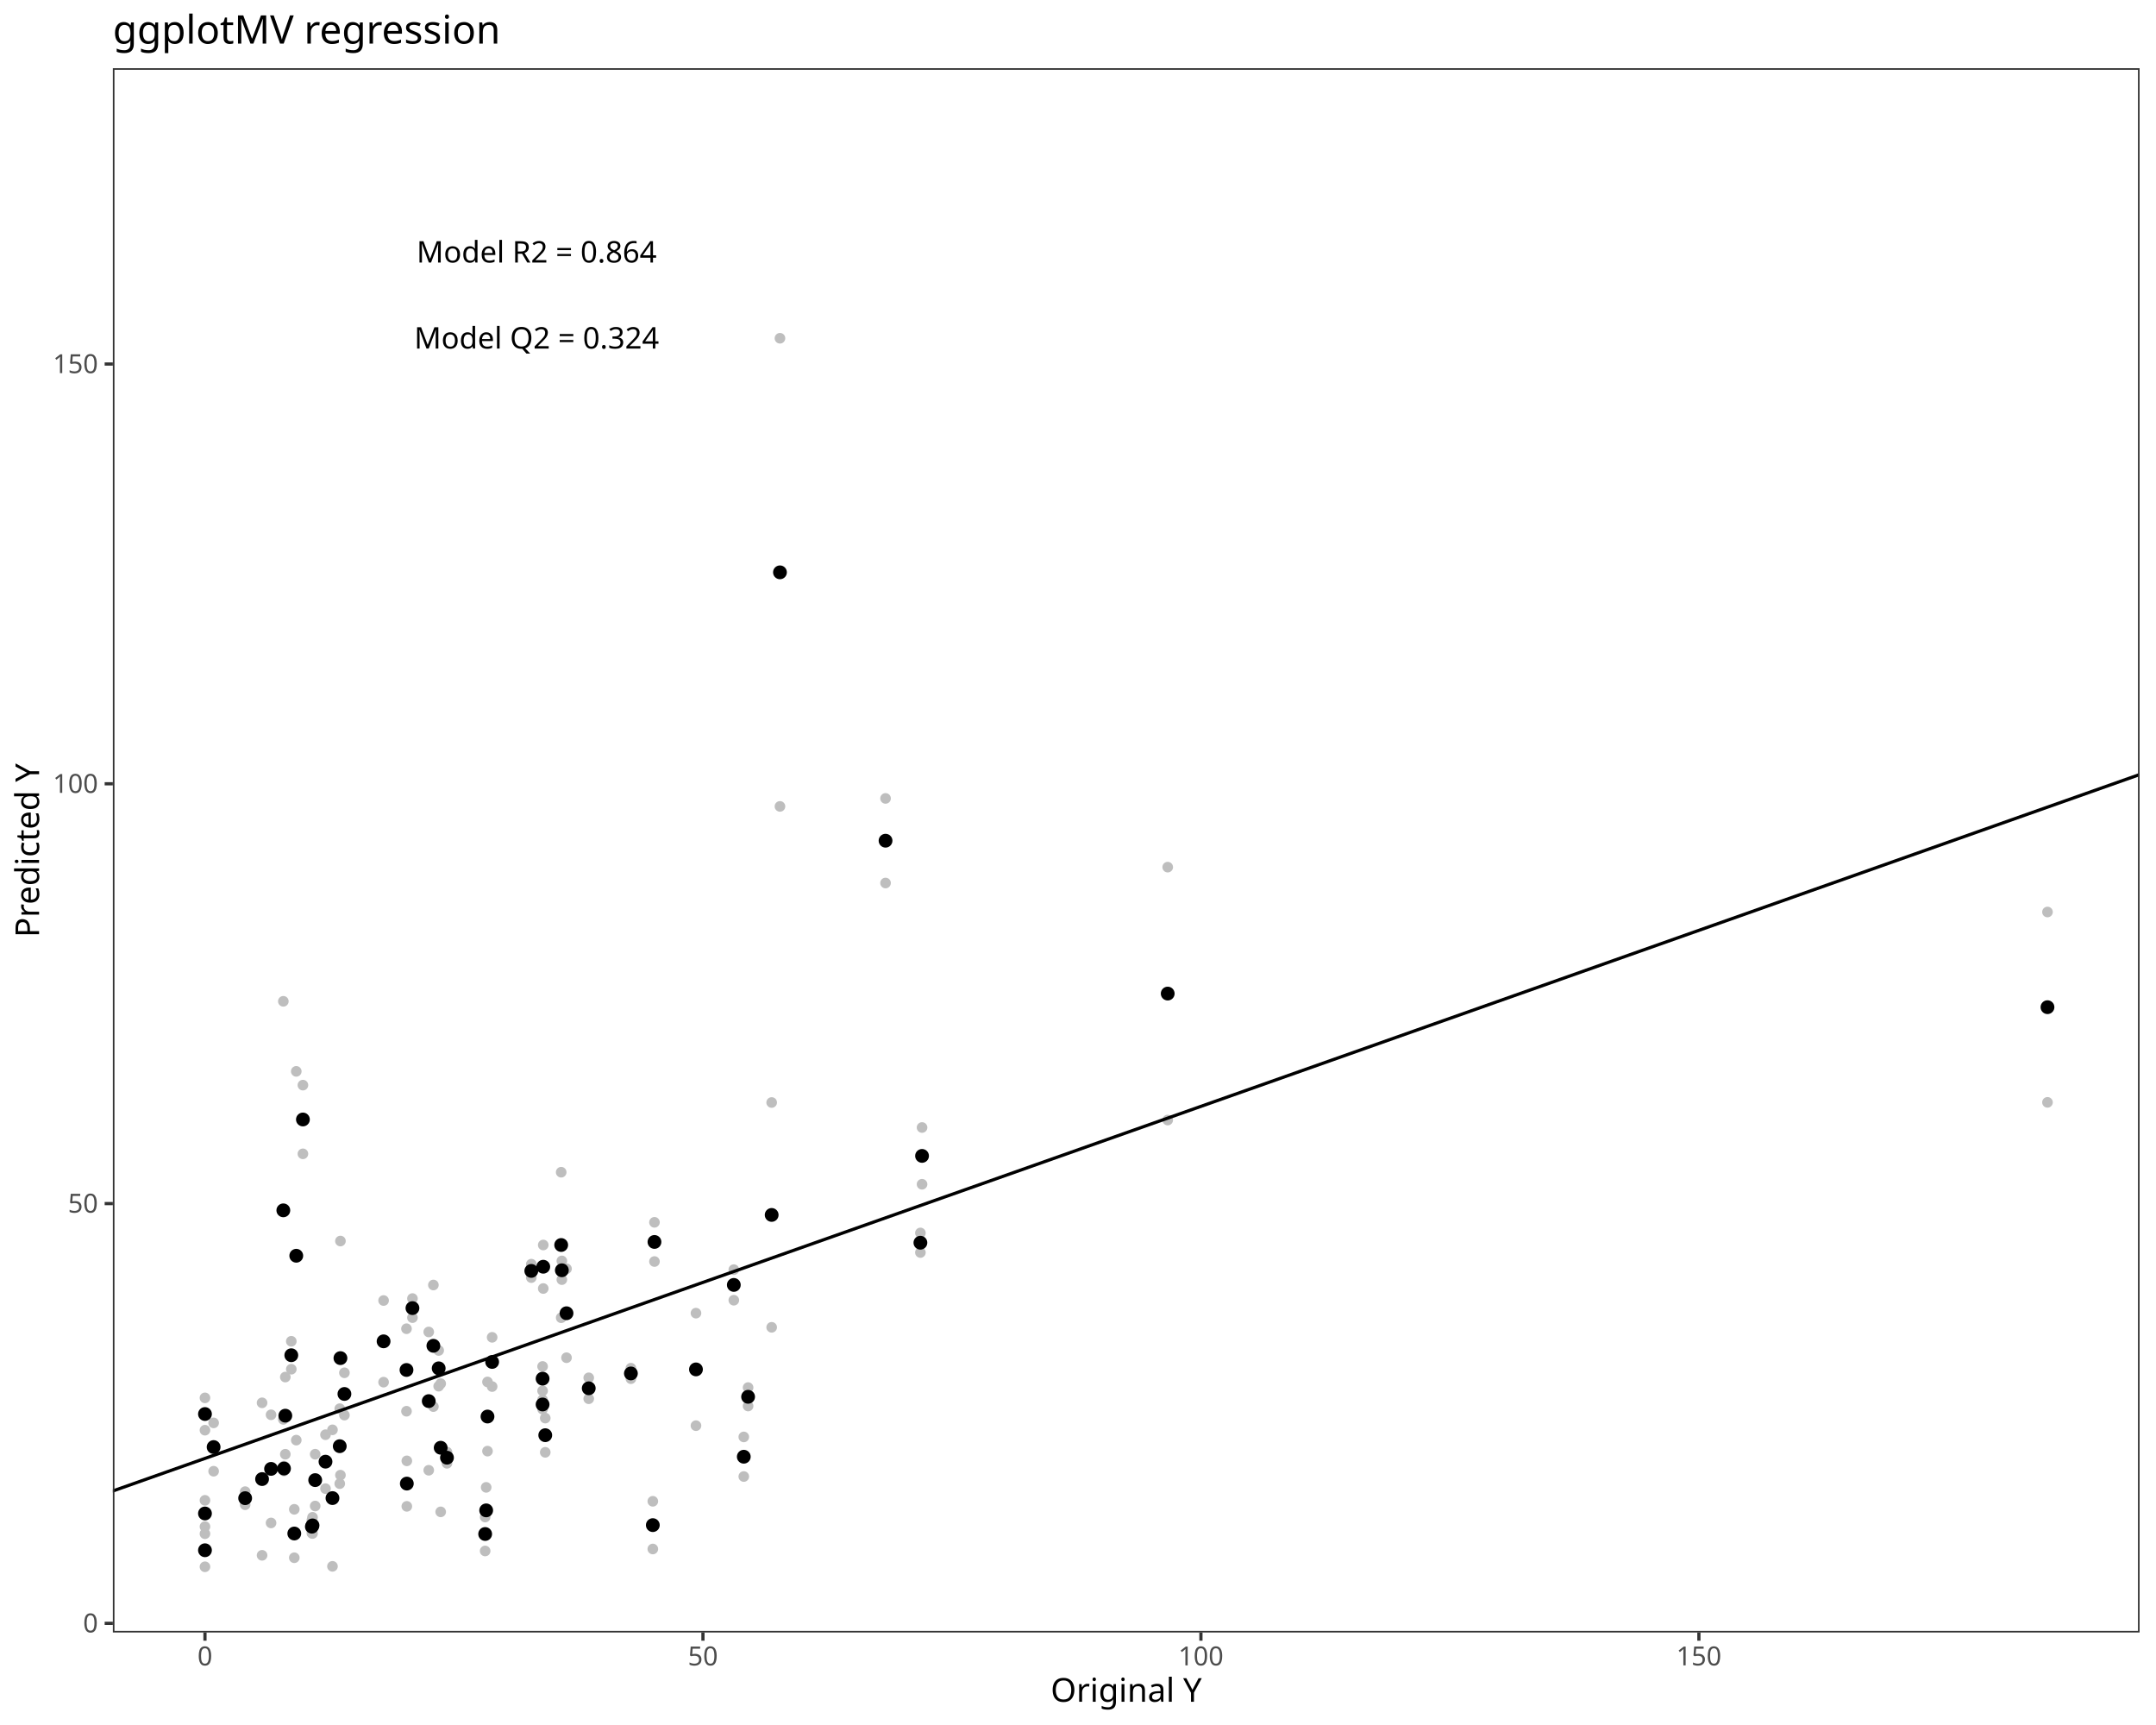
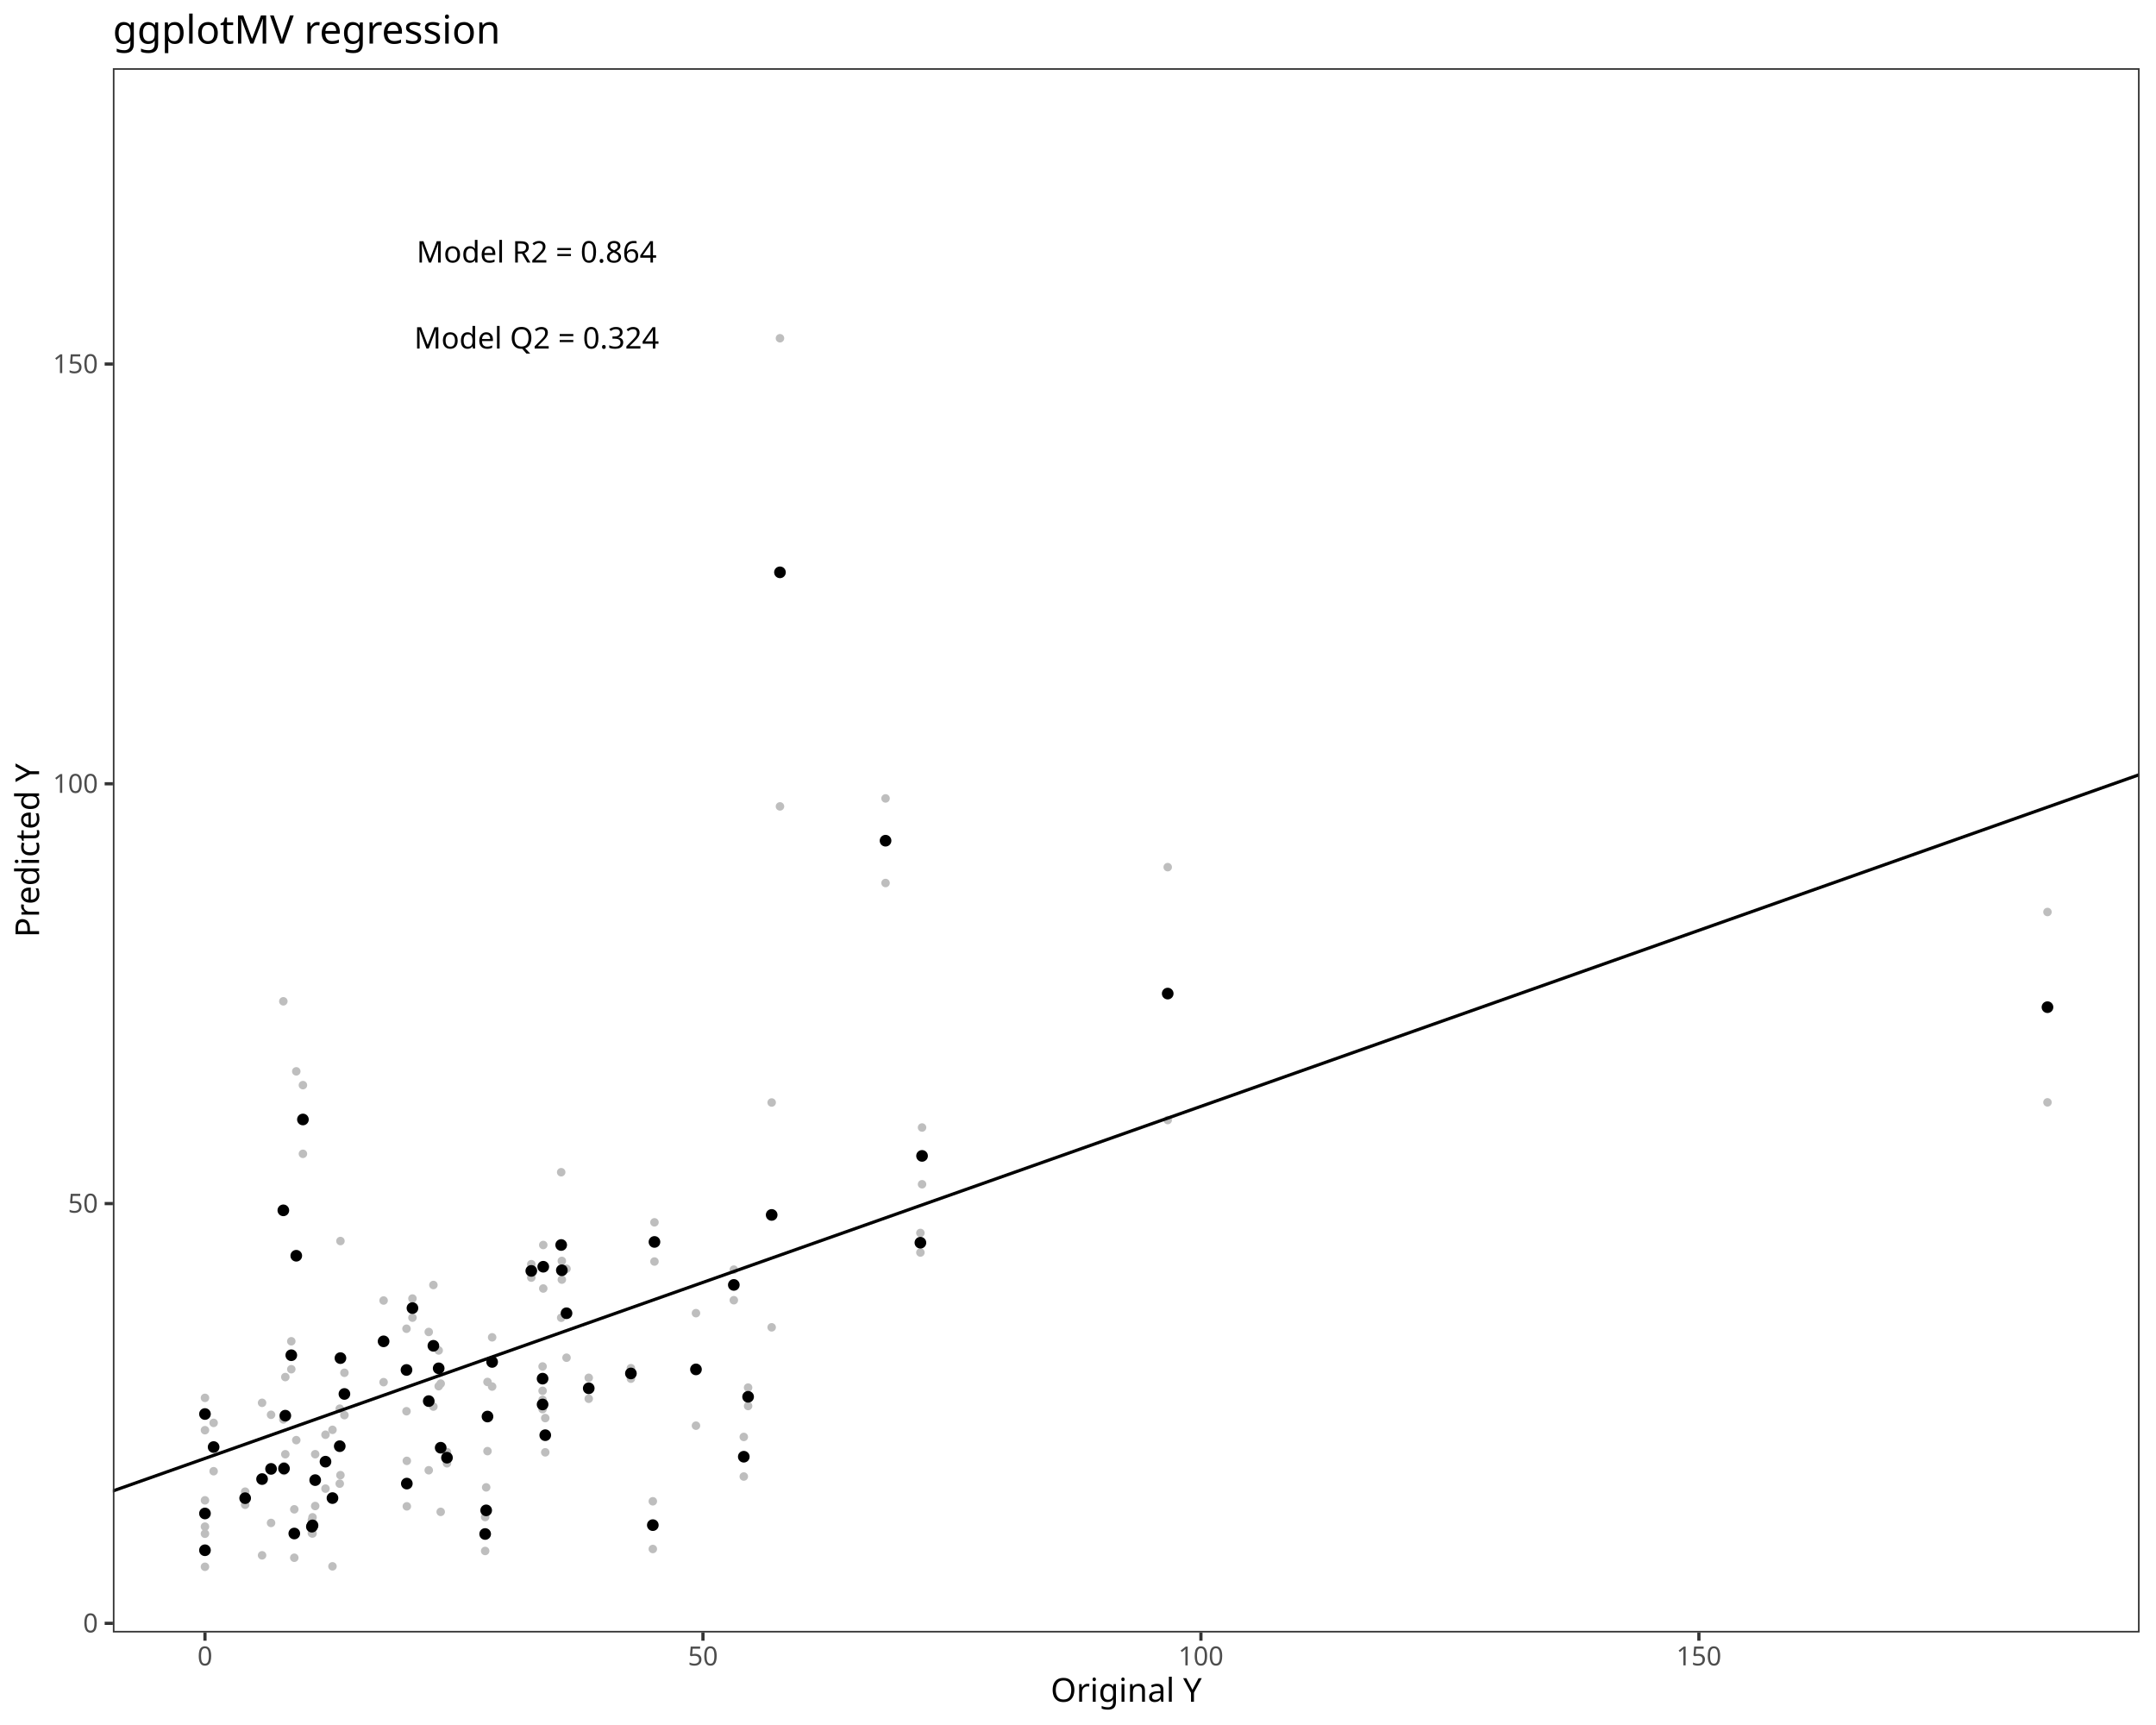
<svg xmlns="http://www.w3.org/2000/svg" class="svglite" data-engine-version="2.0" width="720.00pt" height="576.00pt" viewBox="0 0 720.00 576.00">
  <defs>
    <style type="text/css">
    .svglite line, .svglite polyline, .svglite polygon, .svglite path, .svglite rect, .svglite circle {
      fill: none;
      stroke: #000000;
      stroke-linecap: round;
      stroke-linejoin: round;
      stroke-miterlimit: 10.00;
    }
  </style>
  </defs>
  <rect width="100%" height="100%" style="stroke: none; fill: #FFFFFF;" />
  <defs>
    <clipPath id="cpMC4wMHw3MjAuMDB8MC4wMHw1NzYuMDA=">
      <rect x="0.00" y="0.00" width="720.00" height="576.00" />
    </clipPath>
  </defs>
  <g clip-path="url(#cpMC4wMHw3MjAuMDB8MC4wMHw1NzYuMDA=)">
    <rect x="0.00" y="0.00" width="720.00" height="576.00" style="stroke-width: 1.07; stroke: #FFFFFF; fill: #FFFFFF;" />
  </g>
  <defs>
    <clipPath id="cpMzcuNjl8NzE0LjUyfDIyLjc4fDU0NS4xMQ==">
      <rect x="37.69" y="22.78" width="676.83" height="522.33" />
    </clipPath>
  </defs>
  <g clip-path="url(#cpMzcuNjl8NzE0LjUyfDIyLjc4fDU0NS4xMQ==)">
    <rect x="37.69" y="22.78" width="676.83" height="522.33" style="stroke-width: 1.07; stroke: none; fill: #FFFFFF;" />
-     <circle cx="105.26" cy="485.58" r="1.42" style="stroke-width: 0.71; stroke: #BEBEBE; fill: #BEBEBE;" />
-     <circle cx="108.70" cy="497.07" r="1.42" style="stroke-width: 0.71; stroke: #BEBEBE; fill: #BEBEBE;" />
-     <circle cx="260.47" cy="112.95" r="1.42" style="stroke-width: 0.71; stroke: #BEBEBE; fill: #BEBEBE;" />
-     <circle cx="104.37" cy="506.65" r="1.42" style="stroke-width: 0.71; stroke: #BEBEBE; fill: #BEBEBE;" />
-     <circle cx="90.52" cy="508.53" r="1.42" style="stroke-width: 0.71; stroke: #BEBEBE; fill: #BEBEBE;" />
-     <circle cx="101.16" cy="362.34" r="1.42" style="stroke-width: 0.71; stroke: #BEBEBE; fill: #BEBEBE;" />
-     <circle cx="162.80" cy="461.45" r="1.42" style="stroke-width: 0.71; stroke: #BEBEBE; fill: #BEBEBE;" />
-     <circle cx="81.87" cy="498.08" r="1.42" style="stroke-width: 0.71; stroke: #BEBEBE; fill: #BEBEBE;" />
-     <circle cx="249.83" cy="469.49" r="1.42" style="stroke-width: 0.71; stroke: #BEBEBE; fill: #BEBEBE;" />
-     <circle cx="137.74" cy="439.98" r="1.42" style="stroke-width: 0.71; stroke: #BEBEBE; fill: #BEBEBE;" />
-     <circle cx="147.17" cy="504.83" r="1.42" style="stroke-width: 0.71; stroke: #BEBEBE; fill: #BEBEBE;" />
-     <circle cx="232.42" cy="476.05" r="1.42" style="stroke-width: 0.71; stroke: #BEBEBE; fill: #BEBEBE;" />
-     <circle cx="94.84" cy="491.18" r="1.42" style="stroke-width: 0.71; stroke: #BEBEBE; fill: #BEBEBE;" />
-     <circle cx="248.39" cy="493.03" r="1.42" style="stroke-width: 0.71; stroke: #BEBEBE; fill: #BEBEBE;" />
-     <circle cx="307.92" cy="376.49" r="1.42" style="stroke-width: 0.71; stroke: #BEBEBE; fill: #BEBEBE;" />
-     <circle cx="181.42" cy="430.25" r="1.42" style="stroke-width: 0.71; stroke: #BEBEBE; fill: #BEBEBE;" />
-     <circle cx="245.06" cy="434.16" r="1.42" style="stroke-width: 0.71; stroke: #BEBEBE; fill: #BEBEBE;" />
-     <circle cx="257.70" cy="368.14" r="1.42" style="stroke-width: 0.71; stroke: #BEBEBE; fill: #BEBEBE;" />
-     <circle cx="115.02" cy="472.53" r="1.42" style="stroke-width: 0.71; stroke: #BEBEBE; fill: #BEBEBE;" />
-     <circle cx="187.63" cy="427.28" r="1.42" style="stroke-width: 0.71; stroke: #BEBEBE; fill: #BEBEBE;" />
-     <circle cx="87.52" cy="468.42" r="1.42" style="stroke-width: 0.71; stroke: #BEBEBE; fill: #BEBEBE;" />
-     <circle cx="182.09" cy="484.95" r="1.42" style="stroke-width: 0.71; stroke: #BEBEBE; fill: #BEBEBE;" />
-     <circle cx="218.56" cy="408.15" r="1.42" style="stroke-width: 0.71; stroke: #BEBEBE; fill: #BEBEBE;" />
-     <circle cx="295.73" cy="294.85" r="1.42" style="stroke-width: 0.71; stroke: #BEBEBE; fill: #BEBEBE;" />
-     <circle cx="683.76" cy="368.09" r="1.42" style="stroke-width: 0.71; stroke: #BEBEBE; fill: #BEBEBE;" />
-     <circle cx="162.02" cy="517.89" r="1.42" style="stroke-width: 0.71; stroke: #BEBEBE; fill: #BEBEBE;" />
-     <circle cx="68.45" cy="523.17" r="1.42" style="stroke-width: 0.71; stroke: #BEBEBE; fill: #BEBEBE;" />
-     <circle cx="307.37" cy="411.70" r="1.42" style="stroke-width: 0.71; stroke: #BEBEBE; fill: #BEBEBE;" />
-     <circle cx="181.20" cy="470.52" r="1.42" style="stroke-width: 0.71; stroke: #BEBEBE; fill: #BEBEBE;" />
-     <circle cx="177.43" cy="422.12" r="1.42" style="stroke-width: 0.71; stroke: #BEBEBE; fill: #BEBEBE;" />
-     <circle cx="111.03" cy="477.44" r="1.42" style="stroke-width: 0.71; stroke: #BEBEBE; fill: #BEBEBE;" />
-     <circle cx="104.15" cy="511.93" r="1.42" style="stroke-width: 0.71; stroke: #BEBEBE; fill: #BEBEBE;" />
-     <circle cx="95.28" cy="459.82" r="1.42" style="stroke-width: 0.71; stroke: #BEBEBE; fill: #BEBEBE;" />
-     <circle cx="149.27" cy="488.61" r="1.42" style="stroke-width: 0.71; stroke: #BEBEBE; fill: #BEBEBE;" />
-     <circle cx="98.28" cy="503.98" r="1.42" style="stroke-width: 0.71; stroke: #BEBEBE; fill: #BEBEBE;" />
-     <circle cx="71.34" cy="491.26" r="1.42" style="stroke-width: 0.71; stroke: #BEBEBE; fill: #BEBEBE;" />
-     <circle cx="113.69" cy="414.40" r="1.42" style="stroke-width: 0.71; stroke: #BEBEBE; fill: #BEBEBE;" />
-     <circle cx="187.41" cy="440.01" r="1.42" style="stroke-width: 0.71; stroke: #BEBEBE; fill: #BEBEBE;" />
-     <circle cx="162.36" cy="512.02" r="1.42" style="stroke-width: 0.71; stroke: #BEBEBE; fill: #BEBEBE;" />
-     <circle cx="210.69" cy="460.36" r="1.42" style="stroke-width: 0.71; stroke: #BEBEBE; fill: #BEBEBE;" />
-     <circle cx="181.20" cy="464.41" r="1.42" style="stroke-width: 0.71; stroke: #BEBEBE; fill: #BEBEBE;" />
-     <circle cx="144.73" cy="429.08" r="1.42" style="stroke-width: 0.71; stroke: #BEBEBE; fill: #BEBEBE;" />
-     <circle cx="135.86" cy="487.80" r="1.42" style="stroke-width: 0.71; stroke: #BEBEBE; fill: #BEBEBE;" />
-     <circle cx="389.96" cy="289.55" r="1.42" style="stroke-width: 0.71; stroke: #BEBEBE; fill: #BEBEBE;" />
-     <circle cx="164.35" cy="462.99" r="1.42" style="stroke-width: 0.71; stroke: #BEBEBE; fill: #BEBEBE;" />
-     <circle cx="98.94" cy="357.74" r="1.42" style="stroke-width: 0.71; stroke: #BEBEBE; fill: #BEBEBE;" />
-     <circle cx="146.50" cy="462.87" r="1.42" style="stroke-width: 0.71; stroke: #BEBEBE; fill: #BEBEBE;" />
-     <circle cx="128.10" cy="461.52" r="1.42" style="stroke-width: 0.71; stroke: #BEBEBE; fill: #BEBEBE;" />
-     <circle cx="218.01" cy="501.30" r="1.42" style="stroke-width: 0.71; stroke: #BEBEBE; fill: #BEBEBE;" />
-     <circle cx="68.45" cy="466.77" r="1.42" style="stroke-width: 0.71; stroke: #BEBEBE; fill: #BEBEBE;" />
-     <circle cx="94.62" cy="334.35" r="1.42" style="stroke-width: 0.71; stroke: #BEBEBE; fill: #BEBEBE;" />
-     <circle cx="135.75" cy="443.68" r="1.42" style="stroke-width: 0.71; stroke: #BEBEBE; fill: #BEBEBE;" />
-     <circle cx="68.45" cy="500.98" r="1.42" style="stroke-width: 0.71; stroke: #BEBEBE; fill: #BEBEBE;" />
-     <circle cx="196.61" cy="467.06" r="1.42" style="stroke-width: 0.71; stroke: #BEBEBE; fill: #BEBEBE;" />
-     <circle cx="143.18" cy="444.76" r="1.42" style="stroke-width: 0.71; stroke: #BEBEBE; fill: #BEBEBE;" />
-     <circle cx="189.19" cy="423.65" r="1.42" style="stroke-width: 0.71; stroke: #BEBEBE; fill: #BEBEBE;" />
-     <circle cx="113.46" cy="470.38" r="1.42" style="stroke-width: 0.71; stroke: #BEBEBE; fill: #BEBEBE;" />
-     <circle cx="97.28" cy="447.87" r="1.42" style="stroke-width: 0.71; stroke: #BEBEBE; fill: #BEBEBE;" />
-     <circle cx="105.26" cy="502.88" r="1.42" style="stroke-width: 0.71; stroke: #BEBEBE; fill: #BEBEBE;" />
-     <circle cx="108.70" cy="479.07" r="1.42" style="stroke-width: 0.71; stroke: #BEBEBE; fill: #BEBEBE;" />
-     <circle cx="260.47" cy="269.27" r="1.42" style="stroke-width: 0.71; stroke: #BEBEBE; fill: #BEBEBE;" />
-     <circle cx="104.37" cy="512.05" r="1.42" style="stroke-width: 0.71; stroke: #BEBEBE; fill: #BEBEBE;" />
-     <circle cx="90.52" cy="472.42" r="1.42" style="stroke-width: 0.71; stroke: #BEBEBE; fill: #BEBEBE;" />
-     <circle cx="101.16" cy="385.28" r="1.42" style="stroke-width: 0.71; stroke: #BEBEBE; fill: #BEBEBE;" />
-     <circle cx="162.80" cy="484.55" r="1.42" style="stroke-width: 0.71; stroke: #BEBEBE; fill: #BEBEBE;" />
-     <circle cx="81.87" cy="502.45" r="1.42" style="stroke-width: 0.71; stroke: #BEBEBE; fill: #BEBEBE;" />
-     <circle cx="249.83" cy="463.33" r="1.42" style="stroke-width: 0.71; stroke: #BEBEBE; fill: #BEBEBE;" />
-     <circle cx="137.74" cy="433.60" r="1.42" style="stroke-width: 0.71; stroke: #BEBEBE; fill: #BEBEBE;" />
-     <circle cx="147.17" cy="462.01" r="1.42" style="stroke-width: 0.71; stroke: #BEBEBE; fill: #BEBEBE;" />
-     <circle cx="232.42" cy="438.48" r="1.42" style="stroke-width: 0.71; stroke: #BEBEBE; fill: #BEBEBE;" />
-     <circle cx="94.84" cy="489.54" r="1.42" style="stroke-width: 0.71; stroke: #BEBEBE; fill: #BEBEBE;" />
-     <circle cx="248.39" cy="479.81" r="1.42" style="stroke-width: 0.71; stroke: #BEBEBE; fill: #BEBEBE;" />
-     <circle cx="307.92" cy="395.44" r="1.42" style="stroke-width: 0.71; stroke: #BEBEBE; fill: #BEBEBE;" />
-     <circle cx="181.42" cy="415.72" r="1.42" style="stroke-width: 0.71; stroke: #BEBEBE; fill: #BEBEBE;" />
-     <circle cx="245.06" cy="423.95" r="1.42" style="stroke-width: 0.71; stroke: #BEBEBE; fill: #BEBEBE;" />
-     <circle cx="257.70" cy="443.21" r="1.42" style="stroke-width: 0.71; stroke: #BEBEBE; fill: #BEBEBE;" />
-     <circle cx="115.02" cy="458.39" r="1.42" style="stroke-width: 0.71; stroke: #BEBEBE; fill: #BEBEBE;" />
-     <circle cx="187.63" cy="421.04" r="1.42" style="stroke-width: 0.71; stroke: #BEBEBE; fill: #BEBEBE;" />
-     <circle cx="87.52" cy="519.34" r="1.42" style="stroke-width: 0.71; stroke: #BEBEBE; fill: #BEBEBE;" />
-     <circle cx="182.09" cy="473.52" r="1.42" style="stroke-width: 0.71; stroke: #BEBEBE; fill: #BEBEBE;" />
-     <circle cx="218.56" cy="421.24" r="1.42" style="stroke-width: 0.71; stroke: #BEBEBE; fill: #BEBEBE;" />
-     <circle cx="295.73" cy="266.60" r="1.42" style="stroke-width: 0.71; stroke: #BEBEBE; fill: #BEBEBE;" />
-     <circle cx="683.76" cy="304.53" r="1.42" style="stroke-width: 0.71; stroke: #BEBEBE; fill: #BEBEBE;" />
-     <circle cx="162.02" cy="506.56" r="1.42" style="stroke-width: 0.71; stroke: #BEBEBE; fill: #BEBEBE;" />
-     <circle cx="68.45" cy="512.13" r="1.42" style="stroke-width: 0.71; stroke: #BEBEBE; fill: #BEBEBE;" />
-     <circle cx="307.37" cy="418.23" r="1.42" style="stroke-width: 0.71; stroke: #BEBEBE; fill: #BEBEBE;" />
-     <circle cx="181.20" cy="467.43" r="1.42" style="stroke-width: 0.71; stroke: #BEBEBE; fill: #BEBEBE;" />
-     <circle cx="177.43" cy="426.61" r="1.42" style="stroke-width: 0.71; stroke: #BEBEBE; fill: #BEBEBE;" />
-     <circle cx="111.03" cy="523.02" r="1.42" style="stroke-width: 0.71; stroke: #BEBEBE; fill: #BEBEBE;" />
-     <circle cx="104.15" cy="507.63" r="1.42" style="stroke-width: 0.71; stroke: #BEBEBE; fill: #BEBEBE;" />
-     <circle cx="95.28" cy="485.59" r="1.42" style="stroke-width: 0.71; stroke: #BEBEBE; fill: #BEBEBE;" />
-     <circle cx="149.27" cy="484.87" r="1.42" style="stroke-width: 0.71; stroke: #BEBEBE; fill: #BEBEBE;" />
-     <circle cx="98.28" cy="520.15" r="1.42" style="stroke-width: 0.71; stroke: #BEBEBE; fill: #BEBEBE;" />
-     <circle cx="71.34" cy="475.12" r="1.42" style="stroke-width: 0.71; stroke: #BEBEBE; fill: #BEBEBE;" />
-     <circle cx="113.69" cy="492.57" r="1.42" style="stroke-width: 0.71; stroke: #BEBEBE; fill: #BEBEBE;" />
-     <circle cx="187.41" cy="391.42" r="1.42" style="stroke-width: 0.71; stroke: #BEBEBE; fill: #BEBEBE;" />
-     <circle cx="162.36" cy="496.65" r="1.42" style="stroke-width: 0.71; stroke: #BEBEBE; fill: #BEBEBE;" />
-     <circle cx="210.69" cy="456.86" r="1.42" style="stroke-width: 0.71; stroke: #BEBEBE; fill: #BEBEBE;" />
-     <circle cx="181.20" cy="456.28" r="1.42" style="stroke-width: 0.71; stroke: #BEBEBE; fill: #BEBEBE;" />
-     <circle cx="144.73" cy="469.68" r="1.42" style="stroke-width: 0.71; stroke: #BEBEBE; fill: #BEBEBE;" />
-     <circle cx="135.86" cy="502.99" r="1.42" style="stroke-width: 0.71; stroke: #BEBEBE; fill: #BEBEBE;" />
-     <circle cx="389.96" cy="374.00" r="1.42" style="stroke-width: 0.71; stroke: #BEBEBE; fill: #BEBEBE;" />
-     <circle cx="164.35" cy="446.55" r="1.42" style="stroke-width: 0.71; stroke: #BEBEBE; fill: #BEBEBE;" />
-     <circle cx="98.94" cy="480.88" r="1.42" style="stroke-width: 0.71; stroke: #BEBEBE; fill: #BEBEBE;" />
-     <circle cx="146.50" cy="450.94" r="1.42" style="stroke-width: 0.71; stroke: #BEBEBE; fill: #BEBEBE;" />
-     <circle cx="128.10" cy="434.26" r="1.42" style="stroke-width: 0.71; stroke: #BEBEBE; fill: #BEBEBE;" />
-     <circle cx="218.01" cy="517.23" r="1.42" style="stroke-width: 0.71; stroke: #BEBEBE; fill: #BEBEBE;" />
-     <circle cx="68.45" cy="477.56" r="1.42" style="stroke-width: 0.71; stroke: #BEBEBE; fill: #BEBEBE;" />
-     <circle cx="94.62" cy="473.95" r="1.42" style="stroke-width: 0.71; stroke: #BEBEBE; fill: #BEBEBE;" />
-     <circle cx="135.75" cy="471.23" r="1.42" style="stroke-width: 0.71; stroke: #BEBEBE; fill: #BEBEBE;" />
-     <circle cx="68.45" cy="509.76" r="1.42" style="stroke-width: 0.71; stroke: #BEBEBE; fill: #BEBEBE;" />
-     <circle cx="196.61" cy="460.07" r="1.42" style="stroke-width: 0.71; stroke: #BEBEBE; fill: #BEBEBE;" />
-     <circle cx="143.18" cy="490.94" r="1.42" style="stroke-width: 0.71; stroke: #BEBEBE; fill: #BEBEBE;" />
-     <circle cx="189.19" cy="453.36" r="1.42" style="stroke-width: 0.71; stroke: #BEBEBE; fill: #BEBEBE;" />
-     <circle cx="113.46" cy="495.41" r="1.42" style="stroke-width: 0.71; stroke: #BEBEBE; fill: #BEBEBE;" />
-     <circle cx="97.28" cy="457.20" r="1.42" style="stroke-width: 0.71; stroke: #BEBEBE; fill: #BEBEBE;" />
-     <circle cx="105.26" cy="494.23" r="1.95" style="stroke-width: 0.71; fill: #000000;" />
-     <circle cx="108.70" cy="488.07" r="1.95" style="stroke-width: 0.71; fill: #000000;" />
-     <circle cx="260.47" cy="191.11" r="1.95" style="stroke-width: 0.71; fill: #000000;" />
-     <circle cx="104.37" cy="509.35" r="1.95" style="stroke-width: 0.71; fill: #000000;" />
-     <circle cx="90.52" cy="490.48" r="1.95" style="stroke-width: 0.71; fill: #000000;" />
-     <circle cx="101.16" cy="373.81" r="1.95" style="stroke-width: 0.71; fill: #000000;" />
-     <circle cx="162.80" cy="473.00" r="1.95" style="stroke-width: 0.71; fill: #000000;" />
-     <circle cx="81.87" cy="500.26" r="1.95" style="stroke-width: 0.71; fill: #000000;" />
-     <circle cx="249.83" cy="466.41" r="1.95" style="stroke-width: 0.71; fill: #000000;" />
-     <circle cx="137.74" cy="436.79" r="1.95" style="stroke-width: 0.71; fill: #000000;" />
-     <circle cx="147.17" cy="483.42" r="1.95" style="stroke-width: 0.71; fill: #000000;" />
-     <circle cx="232.42" cy="457.26" r="1.95" style="stroke-width: 0.71; fill: #000000;" />
-     <circle cx="94.84" cy="490.36" r="1.95" style="stroke-width: 0.71; fill: #000000;" />
-     <circle cx="248.39" cy="486.42" r="1.95" style="stroke-width: 0.71; fill: #000000;" />
-     <circle cx="307.92" cy="385.97" r="1.95" style="stroke-width: 0.71; fill: #000000;" />
-     <circle cx="181.42" cy="422.98" r="1.95" style="stroke-width: 0.71; fill: #000000;" />
-     <circle cx="245.06" cy="429.05" r="1.95" style="stroke-width: 0.71; fill: #000000;" />
-     <circle cx="257.70" cy="405.68" r="1.95" style="stroke-width: 0.71; fill: #000000;" />
-     <circle cx="115.02" cy="465.46" r="1.95" style="stroke-width: 0.71; fill: #000000;" />
-     <circle cx="187.63" cy="424.16" r="1.95" style="stroke-width: 0.71; fill: #000000;" />
-     <circle cx="87.52" cy="493.88" r="1.95" style="stroke-width: 0.71; fill: #000000;" />
-     <circle cx="182.09" cy="479.23" r="1.95" style="stroke-width: 0.71; fill: #000000;" />
-     <circle cx="218.56" cy="414.70" r="1.95" style="stroke-width: 0.71; fill: #000000;" />
-     <circle cx="295.73" cy="280.72" r="1.95" style="stroke-width: 0.71; fill: #000000;" />
-     <circle cx="683.76" cy="336.31" r="1.95" style="stroke-width: 0.71; fill: #000000;" />
-     <circle cx="162.02" cy="512.22" r="1.95" style="stroke-width: 0.71; fill: #000000;" />
-     <circle cx="68.45" cy="517.65" r="1.95" style="stroke-width: 0.71; fill: #000000;" />
-     <circle cx="307.37" cy="414.96" r="1.95" style="stroke-width: 0.71; fill: #000000;" />
-     <circle cx="181.20" cy="468.97" r="1.95" style="stroke-width: 0.71; fill: #000000;" />
-     <circle cx="177.43" cy="424.37" r="1.95" style="stroke-width: 0.71; fill: #000000;" />
-     <circle cx="111.03" cy="500.23" r="1.95" style="stroke-width: 0.71; fill: #000000;" />
-     <circle cx="104.15" cy="509.78" r="1.95" style="stroke-width: 0.71; fill: #000000;" />
-     <circle cx="95.28" cy="472.71" r="1.95" style="stroke-width: 0.71; fill: #000000;" />
-     <circle cx="149.27" cy="486.74" r="1.95" style="stroke-width: 0.71; fill: #000000;" />
-     <circle cx="98.28" cy="512.06" r="1.95" style="stroke-width: 0.71; fill: #000000;" />
-     <circle cx="71.34" cy="483.19" r="1.95" style="stroke-width: 0.71; fill: #000000;" />
-     <circle cx="113.69" cy="453.49" r="1.95" style="stroke-width: 0.71; fill: #000000;" />
-     <circle cx="187.41" cy="415.72" r="1.95" style="stroke-width: 0.71; fill: #000000;" />
-     <circle cx="162.36" cy="504.33" r="1.95" style="stroke-width: 0.71; fill: #000000;" />
-     <circle cx="210.69" cy="458.61" r="1.95" style="stroke-width: 0.71; fill: #000000;" />
-     <circle cx="181.20" cy="460.35" r="1.95" style="stroke-width: 0.71; fill: #000000;" />
-     <circle cx="144.73" cy="449.38" r="1.95" style="stroke-width: 0.71; fill: #000000;" />
-     <circle cx="135.86" cy="495.39" r="1.95" style="stroke-width: 0.71; fill: #000000;" />
-     <circle cx="389.96" cy="331.77" r="1.95" style="stroke-width: 0.71; fill: #000000;" />
-     <circle cx="164.35" cy="454.77" r="1.95" style="stroke-width: 0.71; fill: #000000;" />
-     <circle cx="98.94" cy="419.31" r="1.95" style="stroke-width: 0.71; fill: #000000;" />
-     <circle cx="146.50" cy="456.90" r="1.95" style="stroke-width: 0.71; fill: #000000;" />
-     <circle cx="128.10" cy="447.89" r="1.95" style="stroke-width: 0.71; fill: #000000;" />
-     <circle cx="218.01" cy="509.26" r="1.95" style="stroke-width: 0.71; fill: #000000;" />
-     <circle cx="68.45" cy="472.16" r="1.95" style="stroke-width: 0.71; fill: #000000;" />
-     <circle cx="94.62" cy="404.15" r="1.95" style="stroke-width: 0.71; fill: #000000;" />
-     <circle cx="135.75" cy="457.45" r="1.95" style="stroke-width: 0.71; fill: #000000;" />
-     <circle cx="68.45" cy="505.37" r="1.95" style="stroke-width: 0.71; fill: #000000;" />
-     <circle cx="196.61" cy="463.57" r="1.95" style="stroke-width: 0.71; fill: #000000;" />
-     <circle cx="143.18" cy="467.85" r="1.95" style="stroke-width: 0.71; fill: #000000;" />
-     <circle cx="189.19" cy="438.51" r="1.95" style="stroke-width: 0.71; fill: #000000;" />
-     <circle cx="113.46" cy="482.90" r="1.95" style="stroke-width: 0.71; fill: #000000;" />
-     <circle cx="97.28" cy="452.53" r="1.95" style="stroke-width: 0.71; fill: #000000;" />
+     <circle cx="105.26" cy="485.58" r="1.42" style="stroke-width: 0.71; stroke: none; fill: #BEBEBE;" />
+     <circle cx="108.70" cy="497.07" r="1.42" style="stroke-width: 0.71; stroke: none; fill: #BEBEBE;" />
+     <circle cx="260.47" cy="112.95" r="1.42" style="stroke-width: 0.71; stroke: none; fill: #BEBEBE;" />
+     <circle cx="104.37" cy="506.65" r="1.42" style="stroke-width: 0.71; stroke: none; fill: #BEBEBE;" />
+     <circle cx="90.52" cy="508.53" r="1.42" style="stroke-width: 0.71; stroke: none; fill: #BEBEBE;" />
+     <circle cx="101.16" cy="362.34" r="1.42" style="stroke-width: 0.71; stroke: none; fill: #BEBEBE;" />
+     <circle cx="162.80" cy="461.45" r="1.42" style="stroke-width: 0.71; stroke: none; fill: #BEBEBE;" />
+     <circle cx="81.87" cy="498.08" r="1.42" style="stroke-width: 0.71; stroke: none; fill: #BEBEBE;" />
+     <circle cx="249.83" cy="469.49" r="1.42" style="stroke-width: 0.71; stroke: none; fill: #BEBEBE;" />
+     <circle cx="137.74" cy="439.98" r="1.42" style="stroke-width: 0.71; stroke: none; fill: #BEBEBE;" />
+     <circle cx="147.17" cy="504.83" r="1.42" style="stroke-width: 0.71; stroke: none; fill: #BEBEBE;" />
+     <circle cx="232.42" cy="476.05" r="1.42" style="stroke-width: 0.71; stroke: none; fill: #BEBEBE;" />
+     <circle cx="94.84" cy="491.18" r="1.42" style="stroke-width: 0.71; stroke: none; fill: #BEBEBE;" />
+     <circle cx="248.39" cy="493.03" r="1.42" style="stroke-width: 0.71; stroke: none; fill: #BEBEBE;" />
+     <circle cx="307.92" cy="376.49" r="1.42" style="stroke-width: 0.71; stroke: none; fill: #BEBEBE;" />
+     <circle cx="181.42" cy="430.25" r="1.42" style="stroke-width: 0.71; stroke: none; fill: #BEBEBE;" />
+     <circle cx="245.06" cy="434.16" r="1.42" style="stroke-width: 0.71; stroke: none; fill: #BEBEBE;" />
+     <circle cx="257.70" cy="368.14" r="1.42" style="stroke-width: 0.71; stroke: none; fill: #BEBEBE;" />
+     <circle cx="115.02" cy="472.53" r="1.42" style="stroke-width: 0.71; stroke: none; fill: #BEBEBE;" />
+     <circle cx="187.63" cy="427.28" r="1.42" style="stroke-width: 0.71; stroke: none; fill: #BEBEBE;" />
+     <circle cx="87.52" cy="468.42" r="1.42" style="stroke-width: 0.71; stroke: none; fill: #BEBEBE;" />
+     <circle cx="182.09" cy="484.95" r="1.42" style="stroke-width: 0.71; stroke: none; fill: #BEBEBE;" />
+     <circle cx="218.56" cy="408.15" r="1.42" style="stroke-width: 0.71; stroke: none; fill: #BEBEBE;" />
+     <circle cx="295.73" cy="294.85" r="1.42" style="stroke-width: 0.71; stroke: none; fill: #BEBEBE;" />
+     <circle cx="683.76" cy="368.09" r="1.42" style="stroke-width: 0.71; stroke: none; fill: #BEBEBE;" />
+     <circle cx="162.02" cy="517.89" r="1.42" style="stroke-width: 0.71; stroke: none; fill: #BEBEBE;" />
+     <circle cx="68.45" cy="523.17" r="1.42" style="stroke-width: 0.71; stroke: none; fill: #BEBEBE;" />
+     <circle cx="307.37" cy="411.70" r="1.42" style="stroke-width: 0.71; stroke: none; fill: #BEBEBE;" />
+     <circle cx="181.20" cy="470.52" r="1.42" style="stroke-width: 0.71; stroke: none; fill: #BEBEBE;" />
+     <circle cx="177.43" cy="422.12" r="1.42" style="stroke-width: 0.71; stroke: none; fill: #BEBEBE;" />
+     <circle cx="111.03" cy="477.44" r="1.42" style="stroke-width: 0.71; stroke: none; fill: #BEBEBE;" />
+     <circle cx="104.15" cy="511.93" r="1.42" style="stroke-width: 0.71; stroke: none; fill: #BEBEBE;" />
+     <circle cx="95.28" cy="459.82" r="1.42" style="stroke-width: 0.71; stroke: none; fill: #BEBEBE;" />
+     <circle cx="149.27" cy="488.61" r="1.42" style="stroke-width: 0.71; stroke: none; fill: #BEBEBE;" />
+     <circle cx="98.28" cy="503.98" r="1.42" style="stroke-width: 0.71; stroke: none; fill: #BEBEBE;" />
+     <circle cx="71.34" cy="491.26" r="1.42" style="stroke-width: 0.71; stroke: none; fill: #BEBEBE;" />
+     <circle cx="113.69" cy="414.40" r="1.42" style="stroke-width: 0.71; stroke: none; fill: #BEBEBE;" />
+     <circle cx="187.41" cy="440.01" r="1.42" style="stroke-width: 0.71; stroke: none; fill: #BEBEBE;" />
+     <circle cx="162.36" cy="512.02" r="1.42" style="stroke-width: 0.71; stroke: none; fill: #BEBEBE;" />
+     <circle cx="210.69" cy="460.36" r="1.42" style="stroke-width: 0.71; stroke: none; fill: #BEBEBE;" />
+     <circle cx="181.20" cy="464.41" r="1.42" style="stroke-width: 0.71; stroke: none; fill: #BEBEBE;" />
+     <circle cx="144.73" cy="429.08" r="1.42" style="stroke-width: 0.71; stroke: none; fill: #BEBEBE;" />
+     <circle cx="135.86" cy="487.80" r="1.42" style="stroke-width: 0.71; stroke: none; fill: #BEBEBE;" />
+     <circle cx="389.96" cy="289.55" r="1.42" style="stroke-width: 0.71; stroke: none; fill: #BEBEBE;" />
+     <circle cx="164.35" cy="462.99" r="1.42" style="stroke-width: 0.71; stroke: none; fill: #BEBEBE;" />
+     <circle cx="98.94" cy="357.74" r="1.42" style="stroke-width: 0.71; stroke: none; fill: #BEBEBE;" />
+     <circle cx="146.50" cy="462.87" r="1.42" style="stroke-width: 0.71; stroke: none; fill: #BEBEBE;" />
+     <circle cx="128.10" cy="461.52" r="1.42" style="stroke-width: 0.71; stroke: none; fill: #BEBEBE;" />
+     <circle cx="218.01" cy="501.30" r="1.42" style="stroke-width: 0.71; stroke: none; fill: #BEBEBE;" />
+     <circle cx="68.45" cy="466.77" r="1.42" style="stroke-width: 0.71; stroke: none; fill: #BEBEBE;" />
+     <circle cx="94.62" cy="334.35" r="1.42" style="stroke-width: 0.71; stroke: none; fill: #BEBEBE;" />
+     <circle cx="135.75" cy="443.68" r="1.42" style="stroke-width: 0.71; stroke: none; fill: #BEBEBE;" />
+     <circle cx="68.45" cy="500.98" r="1.42" style="stroke-width: 0.71; stroke: none; fill: #BEBEBE;" />
+     <circle cx="196.61" cy="467.06" r="1.42" style="stroke-width: 0.71; stroke: none; fill: #BEBEBE;" />
+     <circle cx="143.18" cy="444.76" r="1.42" style="stroke-width: 0.71; stroke: none; fill: #BEBEBE;" />
+     <circle cx="189.19" cy="423.65" r="1.42" style="stroke-width: 0.71; stroke: none; fill: #BEBEBE;" />
+     <circle cx="113.46" cy="470.38" r="1.42" style="stroke-width: 0.71; stroke: none; fill: #BEBEBE;" />
+     <circle cx="97.28" cy="447.87" r="1.42" style="stroke-width: 0.71; stroke: none; fill: #BEBEBE;" />
+     <circle cx="105.26" cy="502.88" r="1.42" style="stroke-width: 0.71; stroke: none; fill: #BEBEBE;" />
+     <circle cx="108.70" cy="479.07" r="1.42" style="stroke-width: 0.71; stroke: none; fill: #BEBEBE;" />
+     <circle cx="260.47" cy="269.27" r="1.42" style="stroke-width: 0.71; stroke: none; fill: #BEBEBE;" />
+     <circle cx="104.37" cy="512.05" r="1.42" style="stroke-width: 0.71; stroke: none; fill: #BEBEBE;" />
+     <circle cx="90.52" cy="472.42" r="1.42" style="stroke-width: 0.71; stroke: none; fill: #BEBEBE;" />
+     <circle cx="101.16" cy="385.28" r="1.42" style="stroke-width: 0.71; stroke: none; fill: #BEBEBE;" />
+     <circle cx="162.80" cy="484.55" r="1.42" style="stroke-width: 0.71; stroke: none; fill: #BEBEBE;" />
+     <circle cx="81.87" cy="502.45" r="1.42" style="stroke-width: 0.71; stroke: none; fill: #BEBEBE;" />
+     <circle cx="249.83" cy="463.33" r="1.42" style="stroke-width: 0.71; stroke: none; fill: #BEBEBE;" />
+     <circle cx="137.74" cy="433.60" r="1.42" style="stroke-width: 0.71; stroke: none; fill: #BEBEBE;" />
+     <circle cx="147.17" cy="462.01" r="1.42" style="stroke-width: 0.71; stroke: none; fill: #BEBEBE;" />
+     <circle cx="232.42" cy="438.48" r="1.42" style="stroke-width: 0.71; stroke: none; fill: #BEBEBE;" />
+     <circle cx="94.84" cy="489.54" r="1.42" style="stroke-width: 0.71; stroke: none; fill: #BEBEBE;" />
+     <circle cx="248.39" cy="479.81" r="1.42" style="stroke-width: 0.71; stroke: none; fill: #BEBEBE;" />
+     <circle cx="307.92" cy="395.44" r="1.42" style="stroke-width: 0.71; stroke: none; fill: #BEBEBE;" />
+     <circle cx="181.42" cy="415.72" r="1.42" style="stroke-width: 0.71; stroke: none; fill: #BEBEBE;" />
+     <circle cx="245.06" cy="423.95" r="1.42" style="stroke-width: 0.71; stroke: none; fill: #BEBEBE;" />
+     <circle cx="257.70" cy="443.21" r="1.42" style="stroke-width: 0.71; stroke: none; fill: #BEBEBE;" />
+     <circle cx="115.02" cy="458.39" r="1.42" style="stroke-width: 0.71; stroke: none; fill: #BEBEBE;" />
+     <circle cx="187.63" cy="421.04" r="1.42" style="stroke-width: 0.71; stroke: none; fill: #BEBEBE;" />
+     <circle cx="87.52" cy="519.34" r="1.42" style="stroke-width: 0.71; stroke: none; fill: #BEBEBE;" />
+     <circle cx="182.09" cy="473.52" r="1.42" style="stroke-width: 0.71; stroke: none; fill: #BEBEBE;" />
+     <circle cx="218.56" cy="421.24" r="1.42" style="stroke-width: 0.71; stroke: none; fill: #BEBEBE;" />
+     <circle cx="295.73" cy="266.60" r="1.42" style="stroke-width: 0.71; stroke: none; fill: #BEBEBE;" />
+     <circle cx="683.76" cy="304.53" r="1.42" style="stroke-width: 0.71; stroke: none; fill: #BEBEBE;" />
+     <circle cx="162.02" cy="506.56" r="1.42" style="stroke-width: 0.71; stroke: none; fill: #BEBEBE;" />
+     <circle cx="68.45" cy="512.13" r="1.42" style="stroke-width: 0.71; stroke: none; fill: #BEBEBE;" />
+     <circle cx="307.37" cy="418.23" r="1.42" style="stroke-width: 0.71; stroke: none; fill: #BEBEBE;" />
+     <circle cx="181.20" cy="467.43" r="1.42" style="stroke-width: 0.71; stroke: none; fill: #BEBEBE;" />
+     <circle cx="177.43" cy="426.61" r="1.42" style="stroke-width: 0.71; stroke: none; fill: #BEBEBE;" />
+     <circle cx="111.03" cy="523.02" r="1.42" style="stroke-width: 0.71; stroke: none; fill: #BEBEBE;" />
+     <circle cx="104.15" cy="507.63" r="1.42" style="stroke-width: 0.71; stroke: none; fill: #BEBEBE;" />
+     <circle cx="95.28" cy="485.59" r="1.42" style="stroke-width: 0.71; stroke: none; fill: #BEBEBE;" />
+     <circle cx="149.27" cy="484.87" r="1.42" style="stroke-width: 0.71; stroke: none; fill: #BEBEBE;" />
+     <circle cx="98.28" cy="520.15" r="1.42" style="stroke-width: 0.71; stroke: none; fill: #BEBEBE;" />
+     <circle cx="71.34" cy="475.12" r="1.42" style="stroke-width: 0.71; stroke: none; fill: #BEBEBE;" />
+     <circle cx="113.69" cy="492.57" r="1.42" style="stroke-width: 0.71; stroke: none; fill: #BEBEBE;" />
+     <circle cx="187.41" cy="391.42" r="1.42" style="stroke-width: 0.71; stroke: none; fill: #BEBEBE;" />
+     <circle cx="162.36" cy="496.65" r="1.42" style="stroke-width: 0.71; stroke: none; fill: #BEBEBE;" />
+     <circle cx="210.69" cy="456.86" r="1.42" style="stroke-width: 0.71; stroke: none; fill: #BEBEBE;" />
+     <circle cx="181.20" cy="456.28" r="1.42" style="stroke-width: 0.71; stroke: none; fill: #BEBEBE;" />
+     <circle cx="144.73" cy="469.68" r="1.42" style="stroke-width: 0.71; stroke: none; fill: #BEBEBE;" />
+     <circle cx="135.86" cy="502.99" r="1.42" style="stroke-width: 0.71; stroke: none; fill: #BEBEBE;" />
+     <circle cx="389.96" cy="374.00" r="1.42" style="stroke-width: 0.71; stroke: none; fill: #BEBEBE;" />
+     <circle cx="164.35" cy="446.55" r="1.42" style="stroke-width: 0.71; stroke: none; fill: #BEBEBE;" />
+     <circle cx="98.94" cy="480.88" r="1.42" style="stroke-width: 0.71; stroke: none; fill: #BEBEBE;" />
+     <circle cx="146.50" cy="450.94" r="1.42" style="stroke-width: 0.71; stroke: none; fill: #BEBEBE;" />
+     <circle cx="128.10" cy="434.26" r="1.42" style="stroke-width: 0.71; stroke: none; fill: #BEBEBE;" />
+     <circle cx="218.01" cy="517.23" r="1.42" style="stroke-width: 0.71; stroke: none; fill: #BEBEBE;" />
+     <circle cx="68.45" cy="477.56" r="1.42" style="stroke-width: 0.71; stroke: none; fill: #BEBEBE;" />
+     <circle cx="94.62" cy="473.95" r="1.42" style="stroke-width: 0.71; stroke: none; fill: #BEBEBE;" />
+     <circle cx="135.75" cy="471.23" r="1.42" style="stroke-width: 0.71; stroke: none; fill: #BEBEBE;" />
+     <circle cx="68.45" cy="509.76" r="1.42" style="stroke-width: 0.71; stroke: none; fill: #BEBEBE;" />
+     <circle cx="196.61" cy="460.07" r="1.42" style="stroke-width: 0.71; stroke: none; fill: #BEBEBE;" />
+     <circle cx="143.18" cy="490.94" r="1.42" style="stroke-width: 0.71; stroke: none; fill: #BEBEBE;" />
+     <circle cx="189.19" cy="453.36" r="1.42" style="stroke-width: 0.71; stroke: none; fill: #BEBEBE;" />
+     <circle cx="113.46" cy="495.41" r="1.42" style="stroke-width: 0.71; stroke: none; fill: #BEBEBE;" />
+     <circle cx="97.28" cy="457.20" r="1.42" style="stroke-width: 0.71; stroke: none; fill: #BEBEBE;" />
+     <circle cx="105.26" cy="494.23" r="1.95" style="stroke-width: 0.71; stroke: none; fill: #000000;" />
+     <circle cx="108.70" cy="488.07" r="1.95" style="stroke-width: 0.71; stroke: none; fill: #000000;" />
+     <circle cx="260.47" cy="191.11" r="1.95" style="stroke-width: 0.71; stroke: none; fill: #000000;" />
+     <circle cx="104.37" cy="509.35" r="1.95" style="stroke-width: 0.71; stroke: none; fill: #000000;" />
+     <circle cx="90.52" cy="490.48" r="1.95" style="stroke-width: 0.71; stroke: none; fill: #000000;" />
+     <circle cx="101.16" cy="373.81" r="1.95" style="stroke-width: 0.71; stroke: none; fill: #000000;" />
+     <circle cx="162.80" cy="473.00" r="1.95" style="stroke-width: 0.71; stroke: none; fill: #000000;" />
+     <circle cx="81.87" cy="500.26" r="1.95" style="stroke-width: 0.71; stroke: none; fill: #000000;" />
+     <circle cx="249.83" cy="466.41" r="1.95" style="stroke-width: 0.71; stroke: none; fill: #000000;" />
+     <circle cx="137.74" cy="436.79" r="1.95" style="stroke-width: 0.71; stroke: none; fill: #000000;" />
+     <circle cx="147.17" cy="483.42" r="1.95" style="stroke-width: 0.71; stroke: none; fill: #000000;" />
+     <circle cx="232.42" cy="457.26" r="1.95" style="stroke-width: 0.71; stroke: none; fill: #000000;" />
+     <circle cx="94.84" cy="490.36" r="1.95" style="stroke-width: 0.71; stroke: none; fill: #000000;" />
+     <circle cx="248.39" cy="486.42" r="1.95" style="stroke-width: 0.71; stroke: none; fill: #000000;" />
+     <circle cx="307.92" cy="385.97" r="1.95" style="stroke-width: 0.71; stroke: none; fill: #000000;" />
+     <circle cx="181.42" cy="422.98" r="1.95" style="stroke-width: 0.71; stroke: none; fill: #000000;" />
+     <circle cx="245.06" cy="429.05" r="1.95" style="stroke-width: 0.71; stroke: none; fill: #000000;" />
+     <circle cx="257.70" cy="405.68" r="1.95" style="stroke-width: 0.71; stroke: none; fill: #000000;" />
+     <circle cx="115.02" cy="465.46" r="1.95" style="stroke-width: 0.71; stroke: none; fill: #000000;" />
+     <circle cx="187.63" cy="424.16" r="1.95" style="stroke-width: 0.71; stroke: none; fill: #000000;" />
+     <circle cx="87.52" cy="493.88" r="1.95" style="stroke-width: 0.71; stroke: none; fill: #000000;" />
+     <circle cx="182.09" cy="479.23" r="1.95" style="stroke-width: 0.71; stroke: none; fill: #000000;" />
+     <circle cx="218.56" cy="414.70" r="1.95" style="stroke-width: 0.71; stroke: none; fill: #000000;" />
+     <circle cx="295.73" cy="280.72" r="1.95" style="stroke-width: 0.71; stroke: none; fill: #000000;" />
+     <circle cx="683.76" cy="336.31" r="1.95" style="stroke-width: 0.71; stroke: none; fill: #000000;" />
+     <circle cx="162.02" cy="512.22" r="1.95" style="stroke-width: 0.71; stroke: none; fill: #000000;" />
+     <circle cx="68.45" cy="517.65" r="1.95" style="stroke-width: 0.71; stroke: none; fill: #000000;" />
+     <circle cx="307.37" cy="414.96" r="1.95" style="stroke-width: 0.71; stroke: none; fill: #000000;" />
+     <circle cx="181.20" cy="468.97" r="1.95" style="stroke-width: 0.71; stroke: none; fill: #000000;" />
+     <circle cx="177.43" cy="424.37" r="1.95" style="stroke-width: 0.71; stroke: none; fill: #000000;" />
+     <circle cx="111.03" cy="500.23" r="1.95" style="stroke-width: 0.71; stroke: none; fill: #000000;" />
+     <circle cx="104.15" cy="509.78" r="1.95" style="stroke-width: 0.71; stroke: none; fill: #000000;" />
+     <circle cx="95.28" cy="472.71" r="1.95" style="stroke-width: 0.71; stroke: none; fill: #000000;" />
+     <circle cx="149.27" cy="486.74" r="1.95" style="stroke-width: 0.71; stroke: none; fill: #000000;" />
+     <circle cx="98.28" cy="512.06" r="1.95" style="stroke-width: 0.71; stroke: none; fill: #000000;" />
+     <circle cx="71.34" cy="483.19" r="1.95" style="stroke-width: 0.71; stroke: none; fill: #000000;" />
+     <circle cx="113.69" cy="453.49" r="1.95" style="stroke-width: 0.71; stroke: none; fill: #000000;" />
+     <circle cx="187.41" cy="415.72" r="1.95" style="stroke-width: 0.71; stroke: none; fill: #000000;" />
+     <circle cx="162.36" cy="504.33" r="1.95" style="stroke-width: 0.71; stroke: none; fill: #000000;" />
+     <circle cx="210.69" cy="458.61" r="1.95" style="stroke-width: 0.71; stroke: none; fill: #000000;" />
+     <circle cx="181.20" cy="460.35" r="1.95" style="stroke-width: 0.71; stroke: none; fill: #000000;" />
+     <circle cx="144.73" cy="449.38" r="1.95" style="stroke-width: 0.71; stroke: none; fill: #000000;" />
+     <circle cx="135.86" cy="495.39" r="1.95" style="stroke-width: 0.71; stroke: none; fill: #000000;" />
+     <circle cx="389.96" cy="331.77" r="1.95" style="stroke-width: 0.71; stroke: none; fill: #000000;" />
+     <circle cx="164.35" cy="454.77" r="1.95" style="stroke-width: 0.71; stroke: none; fill: #000000;" />
+     <circle cx="98.94" cy="419.31" r="1.95" style="stroke-width: 0.71; stroke: none; fill: #000000;" />
+     <circle cx="146.50" cy="456.90" r="1.95" style="stroke-width: 0.71; stroke: none; fill: #000000;" />
+     <circle cx="128.10" cy="447.89" r="1.95" style="stroke-width: 0.71; stroke: none; fill: #000000;" />
+     <circle cx="218.01" cy="509.26" r="1.95" style="stroke-width: 0.71; stroke: none; fill: #000000;" />
+     <circle cx="68.45" cy="472.16" r="1.95" style="stroke-width: 0.71; stroke: none; fill: #000000;" />
+     <circle cx="94.62" cy="404.15" r="1.95" style="stroke-width: 0.71; stroke: none; fill: #000000;" />
+     <circle cx="135.75" cy="457.45" r="1.95" style="stroke-width: 0.71; stroke: none; fill: #000000;" />
+     <circle cx="68.45" cy="505.37" r="1.95" style="stroke-width: 0.71; stroke: none; fill: #000000;" />
+     <circle cx="196.61" cy="463.57" r="1.95" style="stroke-width: 0.71; stroke: none; fill: #000000;" />
+     <circle cx="143.18" cy="467.85" r="1.95" style="stroke-width: 0.71; stroke: none; fill: #000000;" />
+     <circle cx="189.19" cy="438.51" r="1.95" style="stroke-width: 0.71; stroke: none; fill: #000000;" />
+     <circle cx="113.46" cy="482.90" r="1.95" style="stroke-width: 0.71; stroke: none; fill: #000000;" />
+     <circle cx="97.28" cy="452.53" r="1.95" style="stroke-width: 0.71; stroke: none; fill: #000000;" />
    <line x1="-639.14" y1="737.07" x2="1391.35" y2="19.42" style="stroke-width: 1.07; stroke-linecap: butt;" />
    <text x="179.21" y="87.66" text-anchor="middle" style="font-size: 9.96px; font-family: sans;" textLength="78.90px" lengthAdjust="spacingAndGlyphs">Model R2 = 0.864</text>
    <text x="179.21" y="116.38" text-anchor="middle" style="font-size: 9.96px; font-family: sans;" textLength="79.46px" lengthAdjust="spacingAndGlyphs">Model Q2 = 0.324</text>
    <rect x="37.69" y="22.78" width="676.83" height="522.33" style="stroke-width: 1.07; stroke: #333333;" />
  </g>
  <g clip-path="url(#cpMC4wMHw3MjAuMDB8MC4wMHw1NzYuMDA=)">
    <text x="32.76" y="545.08" text-anchor="end" style="font-size: 8.80px; fill: #4D4D4D; font-family: sans;" textLength="4.89px" lengthAdjust="spacingAndGlyphs">0</text>
    <text x="32.76" y="404.92" text-anchor="end" style="font-size: 8.80px; fill: #4D4D4D; font-family: sans;" textLength="9.79px" lengthAdjust="spacingAndGlyphs">50</text>
    <text x="32.76" y="264.75" text-anchor="end" style="font-size: 8.80px; fill: #4D4D4D; font-family: sans;" textLength="14.68px" lengthAdjust="spacingAndGlyphs">100</text>
    <text x="32.76" y="124.59" text-anchor="end" style="font-size: 8.80px; fill: #4D4D4D; font-family: sans;" textLength="14.68px" lengthAdjust="spacingAndGlyphs">150</text>
    <polyline points="34.95,542.05 37.69,542.05 " style="stroke-width: 1.07; stroke: #333333; stroke-linecap: butt;" />
    <polyline points="34.95,401.89 37.69,401.89 " style="stroke-width: 1.07; stroke: #333333; stroke-linecap: butt;" />
    <polyline points="34.95,261.72 37.69,261.72 " style="stroke-width: 1.07; stroke: #333333; stroke-linecap: butt;" />
    <polyline points="34.95,121.56 37.69,121.56 " style="stroke-width: 1.07; stroke: #333333; stroke-linecap: butt;" />
    <polyline points="68.45,547.85 68.45,545.11 " style="stroke-width: 1.07; stroke: #333333; stroke-linecap: butt;" />
    <polyline points="234.75,547.85 234.75,545.11 " style="stroke-width: 1.07; stroke: #333333; stroke-linecap: butt;" />
    <polyline points="401.05,547.85 401.05,545.11 " style="stroke-width: 1.07; stroke: #333333; stroke-linecap: butt;" />
    <polyline points="567.35,547.85 567.35,545.11 " style="stroke-width: 1.07; stroke: #333333; stroke-linecap: butt;" />
    <text x="68.45" y="556.10" text-anchor="middle" style="font-size: 8.80px; fill: #4D4D4D; font-family: sans;" textLength="4.89px" lengthAdjust="spacingAndGlyphs">0</text>
    <text x="234.75" y="556.10" text-anchor="middle" style="font-size: 8.80px; fill: #4D4D4D; font-family: sans;" textLength="9.79px" lengthAdjust="spacingAndGlyphs">50</text>
    <text x="401.05" y="556.10" text-anchor="middle" style="font-size: 8.80px; fill: #4D4D4D; font-family: sans;" textLength="14.68px" lengthAdjust="spacingAndGlyphs">100</text>
    <text x="567.35" y="556.10" text-anchor="middle" style="font-size: 8.80px; fill: #4D4D4D; font-family: sans;" textLength="14.68px" lengthAdjust="spacingAndGlyphs">150</text>
    <text x="376.10" y="568.24" text-anchor="middle" style="font-size: 11.00px; font-family: sans;" textLength="48.30px" lengthAdjust="spacingAndGlyphs">Original Y</text>
    <text transform="translate(13.05,283.95) rotate(-90)" text-anchor="middle" style="font-size: 11.00px; font-family: sans;" textLength="56.87px" lengthAdjust="spacingAndGlyphs">Predicted Y</text>
    <text x="37.69" y="14.56" style="font-size: 13.20px; font-family: sans;" textLength="121.08px" lengthAdjust="spacingAndGlyphs">ggplotMV regression</text>
  </g>
</svg>
